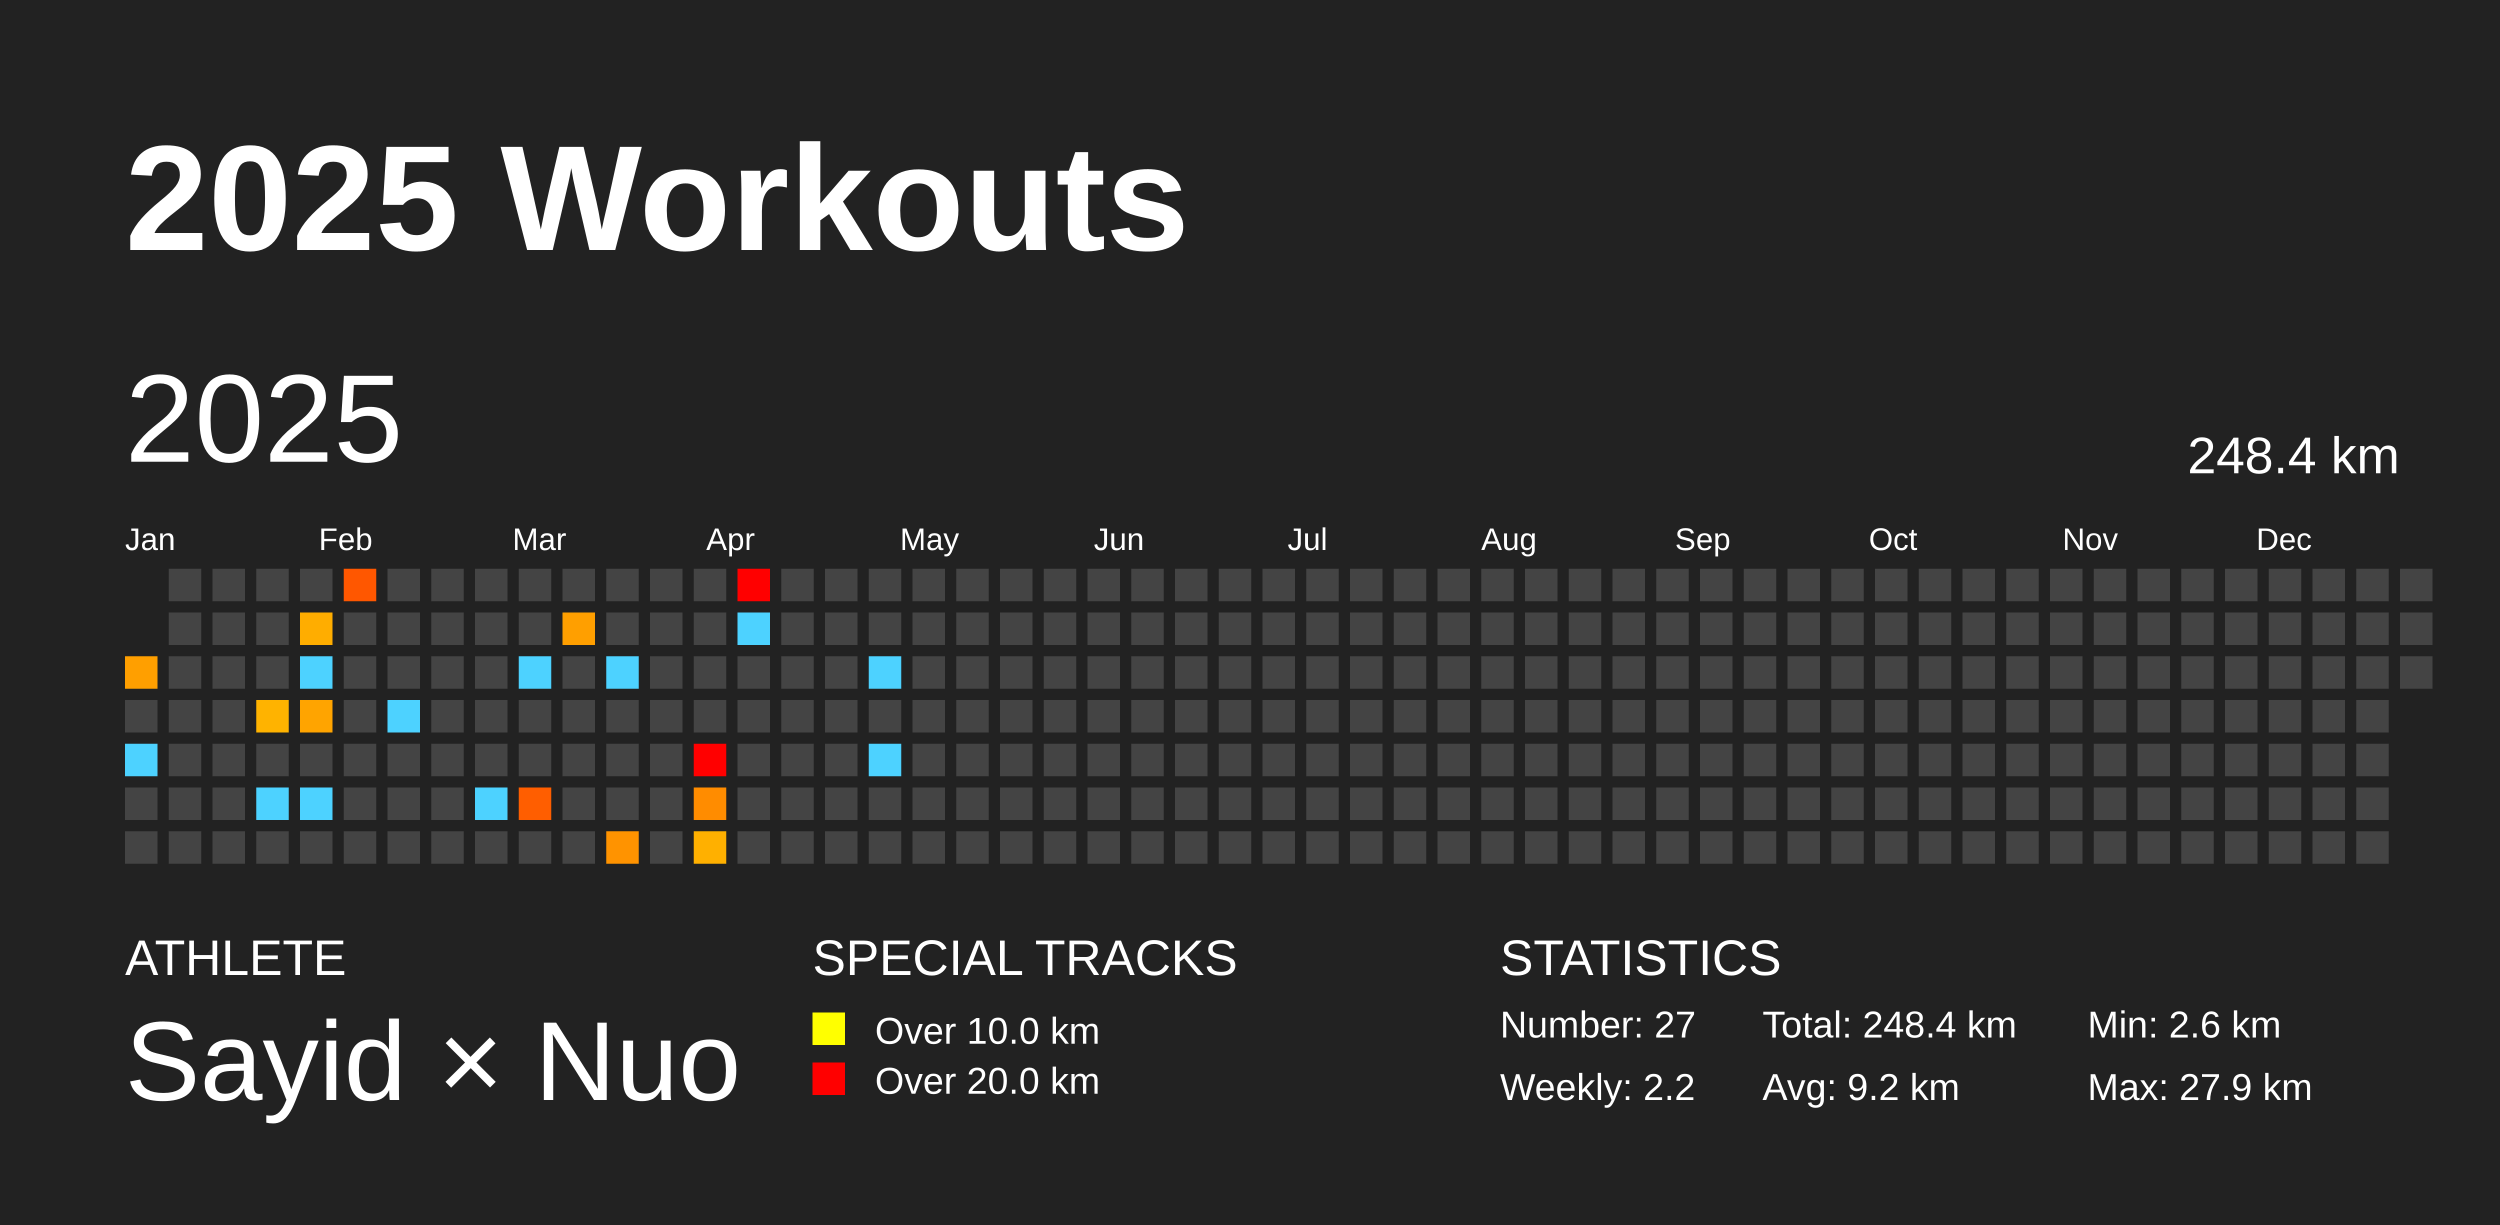
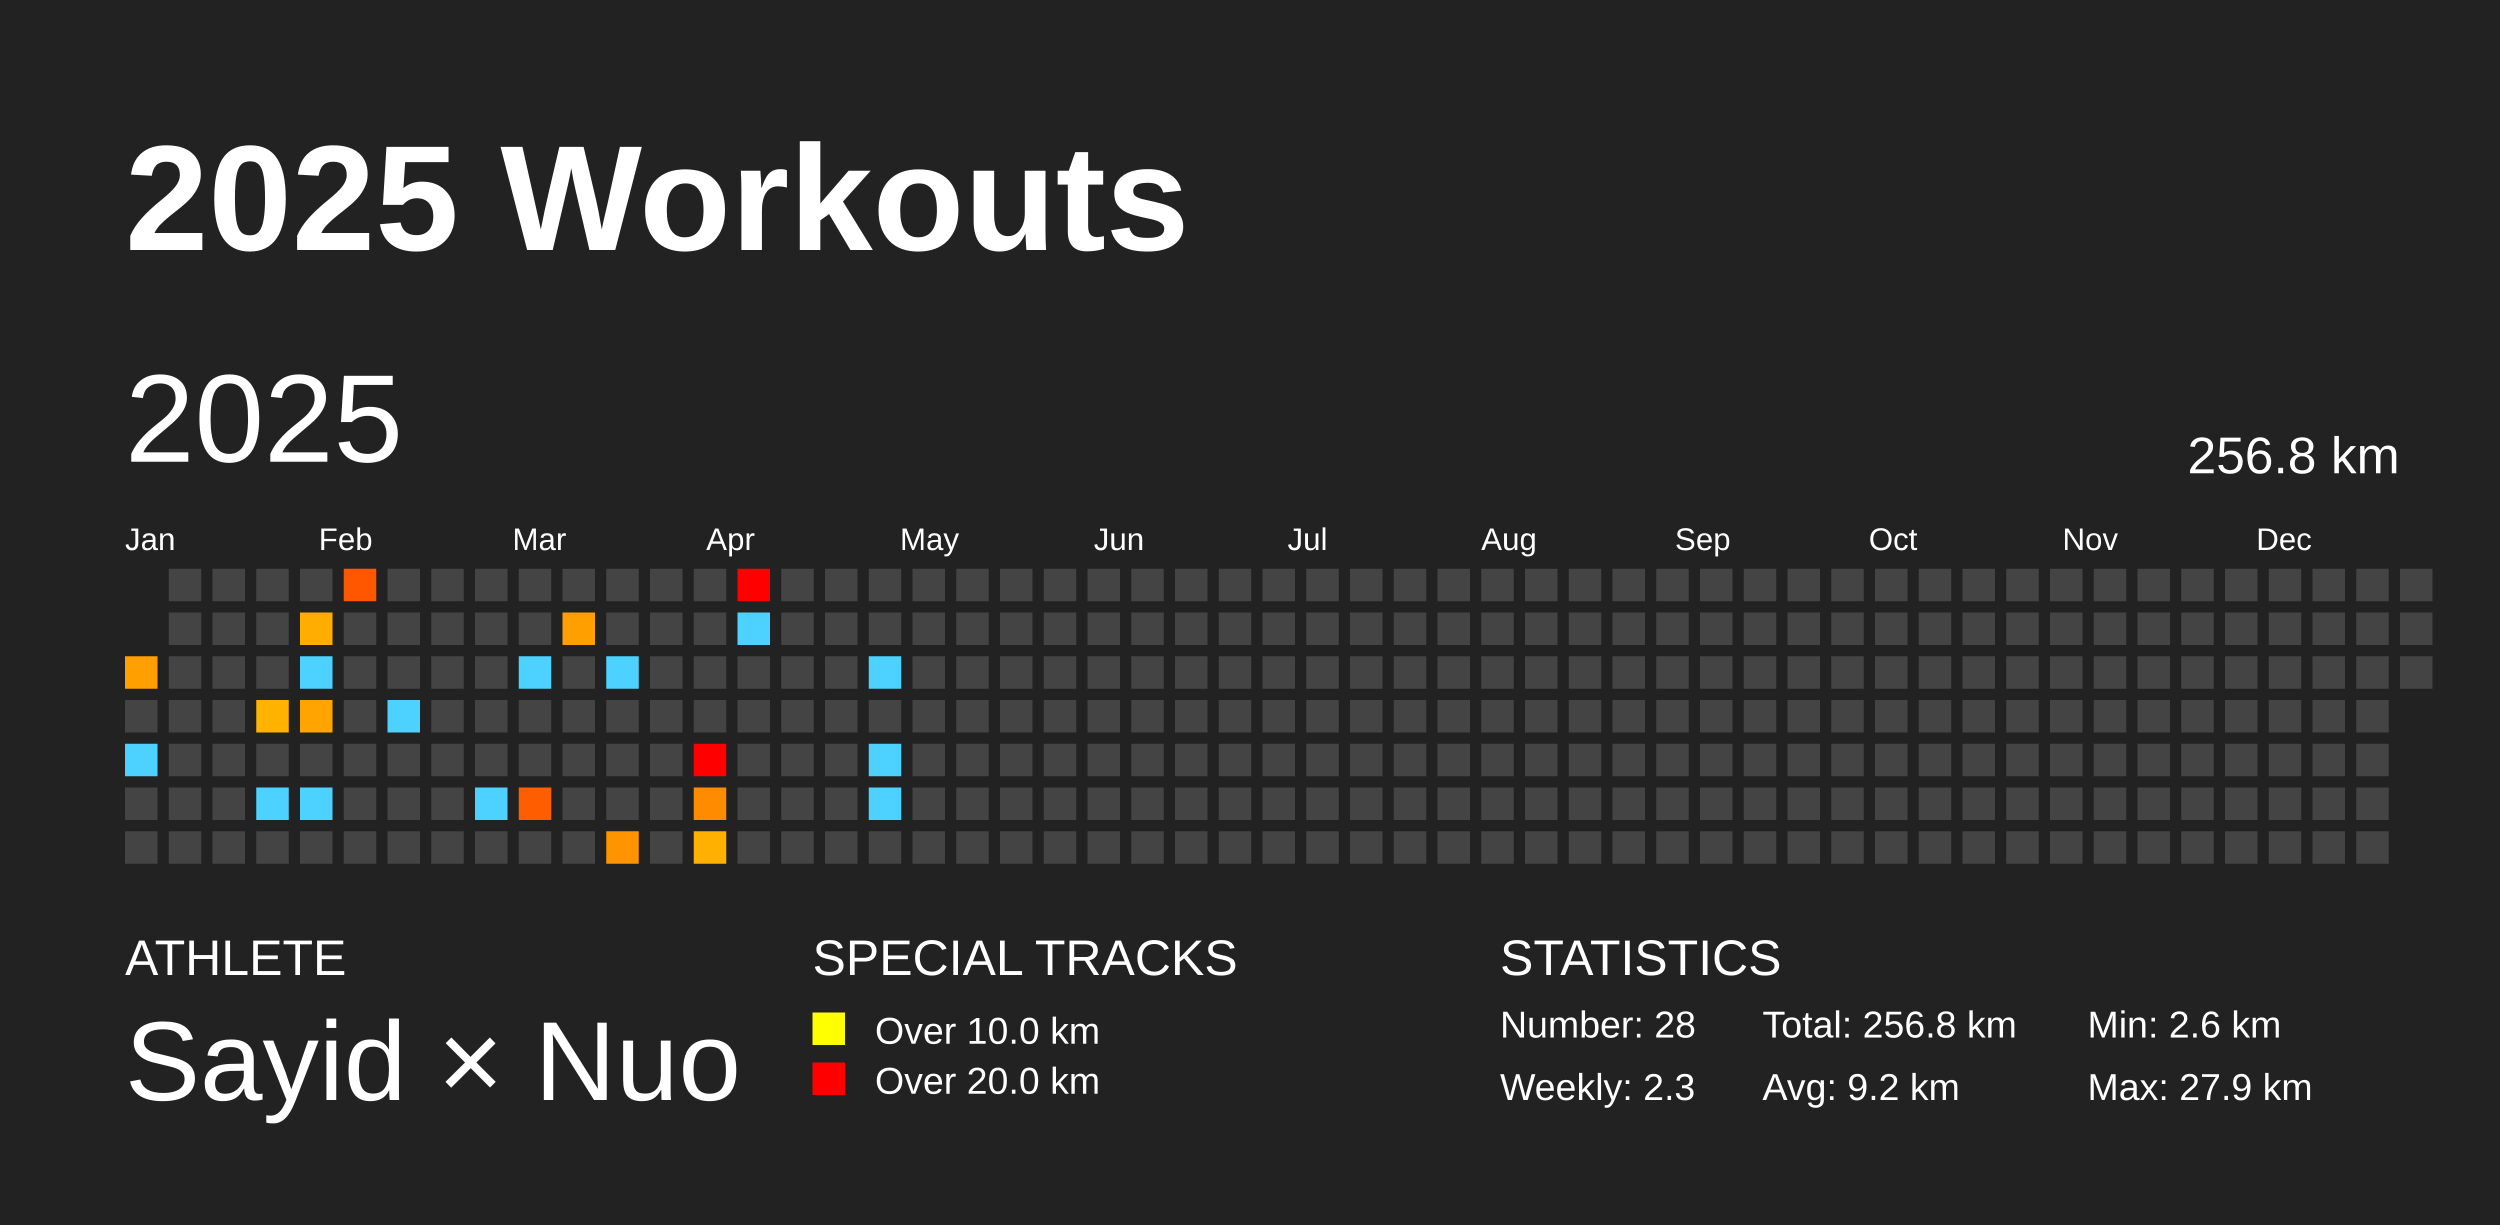
<svg xmlns="http://www.w3.org/2000/svg" baseProfile="full" height="98mm" version="1.1" viewBox="0,0,200,98" width="200mm">
  <defs />
  <rect fill="#222222" height="98" width="200" x="0" y="0" />
  <text fill="#FFFFFF" style="font-size:12px; font-family:Arial; font-weight:bold;" x="10" y="20">2025 Workouts</text>
  <text fill="#FFFFFF" style="font-size:4px; font-family:Arial" x="10" y="78">ATHLETE</text>
  <text fill="#FFFFFF" style="font-size:9px; font-family:Arial" x="10" y="88">Sayid × Nuo</text>
  <text fill="#FFFFFF" style="font-size:4px; font-family:Arial" x="65" y="78">SPECIAL TRACKS</text>
  <rect fill="yellow" height="2.6" width="2.6" x="65" y="81" />
  <text fill="#FFFFFF" style="font-size:3px; font-family:Arial" x="70" y="83.5">Over 10.0 km</text>
  <rect fill="red" height="2.6" width="2.6" x="65" y="85" />
  <text fill="#FFFFFF" style="font-size:3px; font-family:Arial" x="70" y="87.5">Over 20.0 km</text>
  <text fill="#FFFFFF" style="font-size:4px; font-family:Arial" x="120" y="78">STATISTICS</text>
-   <text fill="#FFFFFF" style="font-size:3px; font-family:Arial" x="120" y="83">Number: 27</text>
-   <text fill="#FFFFFF" style="font-size:3px; font-family:Arial" x="120" y="88">Weekly: 2.2</text>
-   <text fill="#FFFFFF" style="font-size:3px; font-family:Arial" x="141" y="83">Total: 248.4 km</text>
+   <text fill="#FFFFFF" style="font-size:3px; font-family:Arial" x="120" y="83">Number: 28</text>
+   <text fill="#FFFFFF" style="font-size:3px; font-family:Arial" x="120" y="88">Weekly: 2.3</text>
+   <text fill="#FFFFFF" style="font-size:3px; font-family:Arial" x="141" y="83">Total: 256.8 km</text>
  <text fill="#FFFFFF" style="font-size:3px; font-family:Arial" x="141" y="88">Avg: 9.2 km</text>
  <text fill="#FFFFFF" style="font-size:3px; font-family:Arial" x="167" y="83">Min: 2.6 km</text>
  <text fill="#FFFFFF" style="font-size:3px; font-family:Arial" x="167" y="88">Max: 27.9 km</text>
  <text dominant-baseline="hanging" fill="#FFFFFF" style="font-size:10.0px; font-family:Arial;" x="10" y="30">2025</text>
-   <text dominant-baseline="hanging" fill="#FFFFFF" style="font-size:4.125px; font-family:Arial;" x="175" y="35">248.4 km</text>
+   <text dominant-baseline="hanging" fill="#FFFFFF" style="font-size:4.125px; font-family:Arial;" x="175" y="35">256.8 km</text>
  <text fill="#FFFFFF" style="font-size:2.5px; font-family:Arial" x="10.0" y="44">Jan</text>
  <text fill="#FFFFFF" style="font-size:2.5px; font-family:Arial" x="25.5" y="44">Feb</text>
  <text fill="#FFFFFF" style="font-size:2.5px; font-family:Arial" x="41.0" y="44">Mar</text>
  <text fill="#FFFFFF" style="font-size:2.5px; font-family:Arial" x="56.5" y="44">Apr</text>
  <text fill="#FFFFFF" style="font-size:2.5px; font-family:Arial" x="72.0" y="44">May</text>
  <text fill="#FFFFFF" style="font-size:2.5px; font-family:Arial" x="87.5" y="44">Jun</text>
  <text fill="#FFFFFF" style="font-size:2.5px; font-family:Arial" x="103.0" y="44">Jul</text>
  <text fill="#FFFFFF" style="font-size:2.5px; font-family:Arial" x="118.5" y="44">Aug</text>
  <text fill="#FFFFFF" style="font-size:2.5px; font-family:Arial" x="134.0" y="44">Sep</text>
  <text fill="#FFFFFF" style="font-size:2.5px; font-family:Arial" x="149.5" y="44">Oct</text>
  <text fill="#FFFFFF" style="font-size:2.5px; font-family:Arial" x="165.0" y="44">Nov</text>
  <text fill="#FFFFFF" style="font-size:2.5px; font-family:Arial" x="180.5" y="44">Dec</text>
  <rect fill="#ff9f00" height="2.6" width="2.6" x="10.0" y="52.5" />
  <rect fill="#444444" height="2.6" width="2.6" x="10.0" y="56.0" />
  <rect fill="#4dd2ff" height="2.6" width="2.6" x="10.0" y="59.5" />
  <rect fill="#444444" height="2.6" width="2.6" x="10.0" y="63.0" />
  <rect fill="#444444" height="2.6" width="2.6" x="10.0" y="66.5" />
  <rect fill="#444444" height="2.6" width="2.6" x="13.5" y="45.5" />
  <rect fill="#444444" height="2.6" width="2.6" x="13.5" y="49.0" />
  <rect fill="#444444" height="2.6" width="2.6" x="13.5" y="52.5" />
  <rect fill="#444444" height="2.6" width="2.6" x="13.5" y="56.0" />
  <rect fill="#444444" height="2.6" width="2.6" x="13.5" y="59.5" />
  <rect fill="#444444" height="2.6" width="2.6" x="13.5" y="63.0" />
  <rect fill="#444444" height="2.6" width="2.6" x="13.5" y="66.5" />
  <rect fill="#444444" height="2.6" width="2.6" x="17.0" y="45.5" />
  <rect fill="#444444" height="2.6" width="2.6" x="17.0" y="49.0" />
  <rect fill="#444444" height="2.6" width="2.6" x="17.0" y="52.5" />
  <rect fill="#444444" height="2.6" width="2.6" x="17.0" y="56.0" />
  <rect fill="#444444" height="2.6" width="2.6" x="17.0" y="59.5" />
  <rect fill="#444444" height="2.6" width="2.6" x="17.0" y="63.0" />
  <rect fill="#444444" height="2.6" width="2.6" x="17.0" y="66.5" />
  <rect fill="#444444" height="2.6" width="2.6" x="20.5" y="45.5" />
  <rect fill="#444444" height="2.6" width="2.6" x="20.5" y="49.0" />
  <rect fill="#444444" height="2.6" width="2.6" x="20.5" y="52.5" />
  <rect fill="#ffb300" height="2.6" width="2.6" x="20.5" y="56.0" />
  <rect fill="#444444" height="2.6" width="2.6" x="20.5" y="59.5" />
  <rect fill="#4dd2ff" height="2.6" width="2.6" x="20.5" y="63.0" />
  <rect fill="#444444" height="2.6" width="2.6" x="20.5" y="66.5" />
  <rect fill="#444444" height="2.6" width="2.6" x="24.0" y="45.5" />
  <rect fill="#ffad00" height="2.6" width="2.6" x="24.0" y="49.0" />
  <rect fill="#4dd2ff" height="2.6" width="2.6" x="24.0" y="52.5" />
  <rect fill="#ffa400" height="2.6" width="2.6" x="24.0" y="56.0" />
  <rect fill="#444444" height="2.6" width="2.6" x="24.0" y="59.5" />
  <rect fill="#4dd2ff" height="2.6" width="2.6" x="24.0" y="63.0" />
  <rect fill="#444444" height="2.6" width="2.6" x="24.0" y="66.5" />
  <rect fill="#ff5700" height="2.6" width="2.6" x="27.5" y="45.5" />
  <rect fill="#444444" height="2.6" width="2.6" x="27.5" y="49.0" />
  <rect fill="#444444" height="2.6" width="2.6" x="27.5" y="52.5" />
  <rect fill="#444444" height="2.6" width="2.6" x="27.5" y="56.0" />
  <rect fill="#444444" height="2.6" width="2.6" x="27.5" y="59.5" />
  <rect fill="#444444" height="2.6" width="2.6" x="27.5" y="63.0" />
  <rect fill="#444444" height="2.6" width="2.6" x="27.5" y="66.5" />
  <rect fill="#444444" height="2.6" width="2.6" x="31.0" y="45.5" />
  <rect fill="#444444" height="2.6" width="2.6" x="31.0" y="49.0" />
  <rect fill="#444444" height="2.6" width="2.6" x="31.0" y="52.5" />
  <rect fill="#4dd2ff" height="2.6" width="2.6" x="31.0" y="56.0" />
  <rect fill="#444444" height="2.6" width="2.6" x="31.0" y="59.5" />
  <rect fill="#444444" height="2.6" width="2.6" x="31.0" y="63.0" />
  <rect fill="#444444" height="2.6" width="2.6" x="31.0" y="66.5" />
  <rect fill="#444444" height="2.6" width="2.6" x="34.5" y="45.5" />
  <rect fill="#444444" height="2.6" width="2.6" x="34.5" y="49.0" />
  <rect fill="#444444" height="2.6" width="2.6" x="34.5" y="52.5" />
  <rect fill="#444444" height="2.6" width="2.6" x="34.5" y="56.0" />
  <rect fill="#444444" height="2.6" width="2.6" x="34.5" y="59.5" />
  <rect fill="#444444" height="2.6" width="2.6" x="34.5" y="63.0" />
  <rect fill="#444444" height="2.6" width="2.6" x="34.5" y="66.5" />
  <rect fill="#444444" height="2.6" width="2.6" x="38.0" y="45.5" />
  <rect fill="#444444" height="2.6" width="2.6" x="38.0" y="49.0" />
  <rect fill="#444444" height="2.6" width="2.6" x="38.0" y="52.5" />
  <rect fill="#444444" height="2.6" width="2.6" x="38.0" y="56.0" />
  <rect fill="#444444" height="2.6" width="2.6" x="38.0" y="59.5" />
  <rect fill="#4dd2ff" height="2.6" width="2.6" x="38.0" y="63.0" />
  <rect fill="#444444" height="2.6" width="2.6" x="38.0" y="66.5" />
  <rect fill="#444444" height="2.6" width="2.6" x="41.5" y="45.5" />
  <rect fill="#444444" height="2.6" width="2.6" x="41.5" y="49.0" />
  <rect fill="#4dd2ff" height="2.6" width="2.6" x="41.5" y="52.5" />
  <rect fill="#444444" height="2.6" width="2.6" x="41.5" y="56.0" />
  <rect fill="#444444" height="2.6" width="2.6" x="41.5" y="59.5" />
  <rect fill="#ff5e00" height="2.6" width="2.6" x="41.5" y="63.0" />
  <rect fill="#444444" height="2.6" width="2.6" x="41.5" y="66.5" />
  <rect fill="#444444" height="2.6" width="2.6" x="45.0" y="45.5" />
  <rect fill="#ff9f00" height="2.6" width="2.6" x="45.0" y="49.0" />
  <rect fill="#444444" height="2.6" width="2.6" x="45.0" y="52.5" />
  <rect fill="#444444" height="2.6" width="2.6" x="45.0" y="56.0" />
  <rect fill="#444444" height="2.6" width="2.6" x="45.0" y="59.5" />
  <rect fill="#444444" height="2.6" width="2.6" x="45.0" y="63.0" />
  <rect fill="#444444" height="2.6" width="2.6" x="45.0" y="66.5" />
  <rect fill="#444444" height="2.6" width="2.6" x="48.5" y="45.5" />
  <rect fill="#444444" height="2.6" width="2.6" x="48.5" y="49.0" />
  <rect fill="#4dd2ff" height="2.6" width="2.6" x="48.5" y="52.5" />
  <rect fill="#444444" height="2.6" width="2.6" x="48.5" y="56.0" />
  <rect fill="#444444" height="2.6" width="2.6" x="48.5" y="59.5" />
  <rect fill="#444444" height="2.6" width="2.6" x="48.5" y="63.0" />
  <rect fill="#ff9300" height="2.6" width="2.6" x="48.5" y="66.5" />
  <rect fill="#444444" height="2.6" width="2.6" x="52.0" y="45.5" />
  <rect fill="#444444" height="2.6" width="2.6" x="52.0" y="49.0" />
  <rect fill="#444444" height="2.6" width="2.6" x="52.0" y="52.5" />
  <rect fill="#444444" height="2.6" width="2.6" x="52.0" y="56.0" />
  <rect fill="#444444" height="2.6" width="2.6" x="52.0" y="59.5" />
  <rect fill="#444444" height="2.6" width="2.6" x="52.0" y="63.0" />
  <rect fill="#444444" height="2.6" width="2.6" x="52.0" y="66.5" />
  <rect fill="#444444" height="2.6" width="2.6" x="55.5" y="45.5" />
  <rect fill="#444444" height="2.6" width="2.6" x="55.5" y="49.0" />
  <rect fill="#444444" height="2.6" width="2.6" x="55.5" y="52.5" />
  <rect fill="#444444" height="2.6" width="2.6" x="55.5" y="56.0" />
  <rect fill="red" height="2.6" width="2.6" x="55.5" y="59.5" />
  <rect fill="#ff8c00" height="2.6" width="2.6" x="55.5" y="63.0" />
  <rect fill="#ffb000" height="2.6" width="2.6" x="55.5" y="66.5" />
  <rect fill="red" height="2.6" width="2.6" x="59.0" y="45.5" />
  <rect fill="#4dd2ff" height="2.6" width="2.6" x="59.0" y="49.0" />
  <rect fill="#444444" height="2.6" width="2.6" x="59.0" y="52.5" />
  <rect fill="#444444" height="2.6" width="2.6" x="59.0" y="56.0" />
  <rect fill="#444444" height="2.6" width="2.6" x="59.0" y="59.5" />
  <rect fill="#444444" height="2.6" width="2.6" x="59.0" y="63.0" />
  <rect fill="#444444" height="2.6" width="2.6" x="59.0" y="66.5" />
  <rect fill="#444444" height="2.6" width="2.6" x="62.5" y="45.5" />
  <rect fill="#444444" height="2.6" width="2.6" x="62.5" y="49.0" />
  <rect fill="#444444" height="2.6" width="2.6" x="62.5" y="52.5" />
  <rect fill="#444444" height="2.6" width="2.6" x="62.5" y="56.0" />
  <rect fill="#444444" height="2.6" width="2.6" x="62.5" y="59.5" />
  <rect fill="#444444" height="2.6" width="2.6" x="62.5" y="63.0" />
  <rect fill="#444444" height="2.6" width="2.6" x="62.5" y="66.5" />
  <rect fill="#444444" height="2.6" width="2.6" x="66.0" y="45.5" />
  <rect fill="#444444" height="2.6" width="2.6" x="66.0" y="49.0" />
  <rect fill="#444444" height="2.6" width="2.6" x="66.0" y="52.5" />
  <rect fill="#444444" height="2.6" width="2.6" x="66.0" y="56.0" />
  <rect fill="#444444" height="2.6" width="2.6" x="66.0" y="59.5" />
  <rect fill="#444444" height="2.6" width="2.6" x="66.0" y="63.0" />
  <rect fill="#444444" height="2.6" width="2.6" x="66.0" y="66.5" />
  <rect fill="#444444" height="2.6" width="2.6" x="69.5" y="45.5" />
  <rect fill="#444444" height="2.6" width="2.6" x="69.5" y="49.0" />
  <rect fill="#4dd2ff" height="2.6" width="2.6" x="69.5" y="52.5" />
  <rect fill="#444444" height="2.6" width="2.6" x="69.5" y="56.0" />
  <rect fill="#4dd2ff" height="2.6" width="2.6" x="69.5" y="59.5" />
-   <rect fill="#444444" height="2.6" width="2.6" x="69.5" y="63.0" />
+   <rect fill="#4dd2ff" height="2.6" width="2.6" x="69.5" y="63.0" />
  <rect fill="#444444" height="2.6" width="2.6" x="69.5" y="66.5" />
  <rect fill="#444444" height="2.6" width="2.6" x="73.0" y="45.5" />
  <rect fill="#444444" height="2.6" width="2.6" x="73.0" y="49.0" />
  <rect fill="#444444" height="2.6" width="2.6" x="73.0" y="52.5" />
  <rect fill="#444444" height="2.6" width="2.6" x="73.0" y="56.0" />
  <rect fill="#444444" height="2.6" width="2.6" x="73.0" y="59.5" />
  <rect fill="#444444" height="2.6" width="2.6" x="73.0" y="63.0" />
  <rect fill="#444444" height="2.6" width="2.6" x="73.0" y="66.5" />
  <rect fill="#444444" height="2.6" width="2.6" x="76.5" y="45.5" />
  <rect fill="#444444" height="2.6" width="2.6" x="76.5" y="49.0" />
  <rect fill="#444444" height="2.6" width="2.6" x="76.5" y="52.5" />
  <rect fill="#444444" height="2.6" width="2.6" x="76.5" y="56.0" />
  <rect fill="#444444" height="2.6" width="2.6" x="76.5" y="59.5" />
  <rect fill="#444444" height="2.6" width="2.6" x="76.5" y="63.0" />
  <rect fill="#444444" height="2.6" width="2.6" x="76.5" y="66.5" />
  <rect fill="#444444" height="2.6" width="2.6" x="80.0" y="45.5" />
  <rect fill="#444444" height="2.6" width="2.6" x="80.0" y="49.0" />
  <rect fill="#444444" height="2.6" width="2.6" x="80.0" y="52.5" />
  <rect fill="#444444" height="2.6" width="2.6" x="80.0" y="56.0" />
  <rect fill="#444444" height="2.6" width="2.6" x="80.0" y="59.5" />
  <rect fill="#444444" height="2.6" width="2.6" x="80.0" y="63.0" />
  <rect fill="#444444" height="2.6" width="2.6" x="80.0" y="66.5" />
  <rect fill="#444444" height="2.6" width="2.6" x="83.5" y="45.5" />
  <rect fill="#444444" height="2.6" width="2.6" x="83.5" y="49.0" />
  <rect fill="#444444" height="2.6" width="2.6" x="83.5" y="52.5" />
  <rect fill="#444444" height="2.6" width="2.6" x="83.5" y="56.0" />
  <rect fill="#444444" height="2.6" width="2.6" x="83.5" y="59.5" />
  <rect fill="#444444" height="2.6" width="2.6" x="83.5" y="63.0" />
  <rect fill="#444444" height="2.6" width="2.6" x="83.5" y="66.5" />
  <rect fill="#444444" height="2.6" width="2.6" x="87.0" y="45.5" />
  <rect fill="#444444" height="2.6" width="2.6" x="87.0" y="49.0" />
  <rect fill="#444444" height="2.6" width="2.6" x="87.0" y="52.5" />
  <rect fill="#444444" height="2.6" width="2.6" x="87.0" y="56.0" />
  <rect fill="#444444" height="2.6" width="2.6" x="87.0" y="59.5" />
  <rect fill="#444444" height="2.6" width="2.6" x="87.0" y="63.0" />
  <rect fill="#444444" height="2.6" width="2.6" x="87.0" y="66.5" />
  <rect fill="#444444" height="2.6" width="2.6" x="90.5" y="45.5" />
  <rect fill="#444444" height="2.6" width="2.6" x="90.5" y="49.0" />
  <rect fill="#444444" height="2.6" width="2.6" x="90.5" y="52.5" />
  <rect fill="#444444" height="2.6" width="2.6" x="90.5" y="56.0" />
  <rect fill="#444444" height="2.6" width="2.6" x="90.5" y="59.5" />
  <rect fill="#444444" height="2.6" width="2.6" x="90.5" y="63.0" />
  <rect fill="#444444" height="2.6" width="2.6" x="90.5" y="66.5" />
  <rect fill="#444444" height="2.6" width="2.6" x="94.0" y="45.5" />
  <rect fill="#444444" height="2.6" width="2.6" x="94.0" y="49.0" />
  <rect fill="#444444" height="2.6" width="2.6" x="94.0" y="52.5" />
  <rect fill="#444444" height="2.6" width="2.6" x="94.0" y="56.0" />
  <rect fill="#444444" height="2.6" width="2.6" x="94.0" y="59.5" />
  <rect fill="#444444" height="2.6" width="2.6" x="94.0" y="63.0" />
  <rect fill="#444444" height="2.6" width="2.6" x="94.0" y="66.5" />
  <rect fill="#444444" height="2.6" width="2.6" x="97.5" y="45.5" />
  <rect fill="#444444" height="2.6" width="2.6" x="97.5" y="49.0" />
  <rect fill="#444444" height="2.6" width="2.6" x="97.5" y="52.5" />
  <rect fill="#444444" height="2.6" width="2.6" x="97.5" y="56.0" />
  <rect fill="#444444" height="2.6" width="2.6" x="97.5" y="59.5" />
  <rect fill="#444444" height="2.6" width="2.6" x="97.5" y="63.0" />
  <rect fill="#444444" height="2.6" width="2.6" x="97.5" y="66.5" />
  <rect fill="#444444" height="2.6" width="2.6" x="101.0" y="45.5" />
  <rect fill="#444444" height="2.6" width="2.6" x="101.0" y="49.0" />
  <rect fill="#444444" height="2.6" width="2.6" x="101.0" y="52.5" />
  <rect fill="#444444" height="2.6" width="2.6" x="101.0" y="56.0" />
  <rect fill="#444444" height="2.6" width="2.6" x="101.0" y="59.5" />
  <rect fill="#444444" height="2.6" width="2.6" x="101.0" y="63.0" />
  <rect fill="#444444" height="2.6" width="2.6" x="101.0" y="66.5" />
  <rect fill="#444444" height="2.6" width="2.6" x="104.5" y="45.5" />
  <rect fill="#444444" height="2.6" width="2.6" x="104.5" y="49.0" />
  <rect fill="#444444" height="2.6" width="2.6" x="104.5" y="52.5" />
  <rect fill="#444444" height="2.6" width="2.6" x="104.5" y="56.0" />
  <rect fill="#444444" height="2.6" width="2.6" x="104.5" y="59.5" />
  <rect fill="#444444" height="2.6" width="2.6" x="104.5" y="63.0" />
  <rect fill="#444444" height="2.6" width="2.6" x="104.5" y="66.5" />
  <rect fill="#444444" height="2.6" width="2.6" x="108.0" y="45.5" />
  <rect fill="#444444" height="2.6" width="2.6" x="108.0" y="49.0" />
  <rect fill="#444444" height="2.6" width="2.6" x="108.0" y="52.5" />
  <rect fill="#444444" height="2.6" width="2.6" x="108.0" y="56.0" />
  <rect fill="#444444" height="2.6" width="2.6" x="108.0" y="59.5" />
  <rect fill="#444444" height="2.6" width="2.6" x="108.0" y="63.0" />
  <rect fill="#444444" height="2.6" width="2.6" x="108.0" y="66.5" />
  <rect fill="#444444" height="2.6" width="2.6" x="111.5" y="45.5" />
  <rect fill="#444444" height="2.6" width="2.6" x="111.5" y="49.0" />
  <rect fill="#444444" height="2.6" width="2.6" x="111.5" y="52.5" />
  <rect fill="#444444" height="2.6" width="2.6" x="111.5" y="56.0" />
  <rect fill="#444444" height="2.6" width="2.6" x="111.5" y="59.5" />
  <rect fill="#444444" height="2.6" width="2.6" x="111.5" y="63.0" />
  <rect fill="#444444" height="2.6" width="2.6" x="111.5" y="66.5" />
  <rect fill="#444444" height="2.6" width="2.6" x="115.0" y="45.5" />
  <rect fill="#444444" height="2.6" width="2.6" x="115.0" y="49.0" />
  <rect fill="#444444" height="2.6" width="2.6" x="115.0" y="52.5" />
  <rect fill="#444444" height="2.6" width="2.6" x="115.0" y="56.0" />
  <rect fill="#444444" height="2.6" width="2.6" x="115.0" y="59.5" />
  <rect fill="#444444" height="2.6" width="2.6" x="115.0" y="63.0" />
  <rect fill="#444444" height="2.6" width="2.6" x="115.0" y="66.5" />
  <rect fill="#444444" height="2.6" width="2.6" x="118.5" y="45.5" />
  <rect fill="#444444" height="2.6" width="2.6" x="118.5" y="49.0" />
  <rect fill="#444444" height="2.6" width="2.6" x="118.5" y="52.5" />
  <rect fill="#444444" height="2.6" width="2.6" x="118.5" y="56.0" />
  <rect fill="#444444" height="2.6" width="2.6" x="118.5" y="59.5" />
  <rect fill="#444444" height="2.6" width="2.6" x="118.5" y="63.0" />
  <rect fill="#444444" height="2.6" width="2.6" x="118.5" y="66.5" />
  <rect fill="#444444" height="2.6" width="2.6" x="122.0" y="45.5" />
  <rect fill="#444444" height="2.6" width="2.6" x="122.0" y="49.0" />
  <rect fill="#444444" height="2.6" width="2.6" x="122.0" y="52.5" />
  <rect fill="#444444" height="2.6" width="2.6" x="122.0" y="56.0" />
  <rect fill="#444444" height="2.6" width="2.6" x="122.0" y="59.5" />
  <rect fill="#444444" height="2.6" width="2.6" x="122.0" y="63.0" />
  <rect fill="#444444" height="2.6" width="2.6" x="122.0" y="66.5" />
  <rect fill="#444444" height="2.6" width="2.6" x="125.5" y="45.5" />
  <rect fill="#444444" height="2.6" width="2.6" x="125.5" y="49.0" />
  <rect fill="#444444" height="2.6" width="2.6" x="125.5" y="52.5" />
  <rect fill="#444444" height="2.6" width="2.6" x="125.5" y="56.0" />
  <rect fill="#444444" height="2.6" width="2.6" x="125.5" y="59.5" />
  <rect fill="#444444" height="2.6" width="2.6" x="125.5" y="63.0" />
  <rect fill="#444444" height="2.6" width="2.6" x="125.5" y="66.5" />
  <rect fill="#444444" height="2.6" width="2.6" x="129.0" y="45.5" />
  <rect fill="#444444" height="2.6" width="2.6" x="129.0" y="49.0" />
  <rect fill="#444444" height="2.6" width="2.6" x="129.0" y="52.5" />
  <rect fill="#444444" height="2.6" width="2.6" x="129.0" y="56.0" />
  <rect fill="#444444" height="2.6" width="2.6" x="129.0" y="59.5" />
  <rect fill="#444444" height="2.6" width="2.6" x="129.0" y="63.0" />
  <rect fill="#444444" height="2.6" width="2.6" x="129.0" y="66.5" />
  <rect fill="#444444" height="2.6" width="2.6" x="132.5" y="45.5" />
  <rect fill="#444444" height="2.6" width="2.6" x="132.5" y="49.0" />
  <rect fill="#444444" height="2.6" width="2.6" x="132.5" y="52.5" />
  <rect fill="#444444" height="2.6" width="2.6" x="132.5" y="56.0" />
  <rect fill="#444444" height="2.6" width="2.6" x="132.5" y="59.5" />
  <rect fill="#444444" height="2.6" width="2.6" x="132.5" y="63.0" />
  <rect fill="#444444" height="2.6" width="2.6" x="132.5" y="66.5" />
  <rect fill="#444444" height="2.6" width="2.6" x="136.0" y="45.5" />
  <rect fill="#444444" height="2.6" width="2.6" x="136.0" y="49.0" />
  <rect fill="#444444" height="2.6" width="2.6" x="136.0" y="52.5" />
  <rect fill="#444444" height="2.6" width="2.6" x="136.0" y="56.0" />
  <rect fill="#444444" height="2.6" width="2.6" x="136.0" y="59.5" />
  <rect fill="#444444" height="2.6" width="2.6" x="136.0" y="63.0" />
  <rect fill="#444444" height="2.6" width="2.6" x="136.0" y="66.5" />
  <rect fill="#444444" height="2.6" width="2.6" x="139.5" y="45.5" />
  <rect fill="#444444" height="2.6" width="2.6" x="139.5" y="49.0" />
  <rect fill="#444444" height="2.6" width="2.6" x="139.5" y="52.5" />
  <rect fill="#444444" height="2.6" width="2.6" x="139.5" y="56.0" />
  <rect fill="#444444" height="2.6" width="2.6" x="139.5" y="59.5" />
  <rect fill="#444444" height="2.6" width="2.6" x="139.5" y="63.0" />
  <rect fill="#444444" height="2.6" width="2.6" x="139.5" y="66.5" />
  <rect fill="#444444" height="2.6" width="2.6" x="143.0" y="45.5" />
  <rect fill="#444444" height="2.6" width="2.6" x="143.0" y="49.0" />
  <rect fill="#444444" height="2.6" width="2.6" x="143.0" y="52.5" />
  <rect fill="#444444" height="2.6" width="2.6" x="143.0" y="56.0" />
  <rect fill="#444444" height="2.6" width="2.6" x="143.0" y="59.5" />
  <rect fill="#444444" height="2.6" width="2.6" x="143.0" y="63.0" />
  <rect fill="#444444" height="2.6" width="2.6" x="143.0" y="66.5" />
  <rect fill="#444444" height="2.6" width="2.6" x="146.5" y="45.5" />
  <rect fill="#444444" height="2.6" width="2.6" x="146.5" y="49.0" />
  <rect fill="#444444" height="2.6" width="2.6" x="146.5" y="52.5" />
  <rect fill="#444444" height="2.6" width="2.6" x="146.5" y="56.0" />
  <rect fill="#444444" height="2.6" width="2.6" x="146.5" y="59.5" />
  <rect fill="#444444" height="2.6" width="2.6" x="146.5" y="63.0" />
  <rect fill="#444444" height="2.6" width="2.6" x="146.5" y="66.5" />
  <rect fill="#444444" height="2.6" width="2.6" x="150.0" y="45.5" />
  <rect fill="#444444" height="2.6" width="2.6" x="150.0" y="49.0" />
  <rect fill="#444444" height="2.6" width="2.6" x="150.0" y="52.5" />
  <rect fill="#444444" height="2.6" width="2.6" x="150.0" y="56.0" />
  <rect fill="#444444" height="2.6" width="2.6" x="150.0" y="59.5" />
  <rect fill="#444444" height="2.6" width="2.6" x="150.0" y="63.0" />
  <rect fill="#444444" height="2.6" width="2.6" x="150.0" y="66.5" />
  <rect fill="#444444" height="2.6" width="2.6" x="153.5" y="45.5" />
  <rect fill="#444444" height="2.6" width="2.6" x="153.5" y="49.0" />
  <rect fill="#444444" height="2.6" width="2.6" x="153.5" y="52.5" />
  <rect fill="#444444" height="2.6" width="2.6" x="153.5" y="56.0" />
  <rect fill="#444444" height="2.6" width="2.6" x="153.5" y="59.5" />
  <rect fill="#444444" height="2.6" width="2.6" x="153.5" y="63.0" />
  <rect fill="#444444" height="2.6" width="2.6" x="153.5" y="66.5" />
  <rect fill="#444444" height="2.6" width="2.6" x="157.0" y="45.5" />
  <rect fill="#444444" height="2.6" width="2.6" x="157.0" y="49.0" />
  <rect fill="#444444" height="2.6" width="2.6" x="157.0" y="52.5" />
  <rect fill="#444444" height="2.6" width="2.6" x="157.0" y="56.0" />
  <rect fill="#444444" height="2.6" width="2.6" x="157.0" y="59.5" />
  <rect fill="#444444" height="2.6" width="2.6" x="157.0" y="63.0" />
  <rect fill="#444444" height="2.6" width="2.6" x="157.0" y="66.5" />
  <rect fill="#444444" height="2.6" width="2.6" x="160.5" y="45.5" />
  <rect fill="#444444" height="2.6" width="2.6" x="160.5" y="49.0" />
  <rect fill="#444444" height="2.6" width="2.6" x="160.5" y="52.5" />
  <rect fill="#444444" height="2.6" width="2.6" x="160.5" y="56.0" />
  <rect fill="#444444" height="2.6" width="2.6" x="160.5" y="59.5" />
  <rect fill="#444444" height="2.6" width="2.6" x="160.5" y="63.0" />
  <rect fill="#444444" height="2.6" width="2.6" x="160.5" y="66.5" />
  <rect fill="#444444" height="2.6" width="2.6" x="164.0" y="45.5" />
  <rect fill="#444444" height="2.6" width="2.6" x="164.0" y="49.0" />
  <rect fill="#444444" height="2.6" width="2.6" x="164.0" y="52.5" />
  <rect fill="#444444" height="2.6" width="2.6" x="164.0" y="56.0" />
  <rect fill="#444444" height="2.6" width="2.6" x="164.0" y="59.5" />
  <rect fill="#444444" height="2.6" width="2.6" x="164.0" y="63.0" />
  <rect fill="#444444" height="2.6" width="2.6" x="164.0" y="66.5" />
  <rect fill="#444444" height="2.6" width="2.6" x="167.5" y="45.5" />
  <rect fill="#444444" height="2.6" width="2.6" x="167.5" y="49.0" />
  <rect fill="#444444" height="2.6" width="2.6" x="167.5" y="52.5" />
  <rect fill="#444444" height="2.6" width="2.6" x="167.5" y="56.0" />
  <rect fill="#444444" height="2.6" width="2.6" x="167.5" y="59.5" />
  <rect fill="#444444" height="2.6" width="2.6" x="167.5" y="63.0" />
  <rect fill="#444444" height="2.6" width="2.6" x="167.5" y="66.5" />
  <rect fill="#444444" height="2.6" width="2.6" x="171.0" y="45.5" />
  <rect fill="#444444" height="2.6" width="2.6" x="171.0" y="49.0" />
  <rect fill="#444444" height="2.6" width="2.6" x="171.0" y="52.5" />
  <rect fill="#444444" height="2.6" width="2.6" x="171.0" y="56.0" />
  <rect fill="#444444" height="2.6" width="2.6" x="171.0" y="59.5" />
  <rect fill="#444444" height="2.6" width="2.6" x="171.0" y="63.0" />
  <rect fill="#444444" height="2.6" width="2.6" x="171.0" y="66.5" />
  <rect fill="#444444" height="2.6" width="2.6" x="174.5" y="45.5" />
  <rect fill="#444444" height="2.6" width="2.6" x="174.5" y="49.0" />
  <rect fill="#444444" height="2.6" width="2.6" x="174.5" y="52.5" />
  <rect fill="#444444" height="2.6" width="2.6" x="174.5" y="56.0" />
  <rect fill="#444444" height="2.6" width="2.6" x="174.5" y="59.5" />
  <rect fill="#444444" height="2.6" width="2.6" x="174.5" y="63.0" />
  <rect fill="#444444" height="2.6" width="2.6" x="174.5" y="66.5" />
  <rect fill="#444444" height="2.6" width="2.6" x="178.0" y="45.5" />
  <rect fill="#444444" height="2.6" width="2.6" x="178.0" y="49.0" />
  <rect fill="#444444" height="2.6" width="2.6" x="178.0" y="52.5" />
  <rect fill="#444444" height="2.6" width="2.6" x="178.0" y="56.0" />
  <rect fill="#444444" height="2.6" width="2.6" x="178.0" y="59.5" />
  <rect fill="#444444" height="2.6" width="2.6" x="178.0" y="63.0" />
  <rect fill="#444444" height="2.6" width="2.6" x="178.0" y="66.5" />
  <rect fill="#444444" height="2.6" width="2.6" x="181.5" y="45.5" />
  <rect fill="#444444" height="2.6" width="2.6" x="181.5" y="49.0" />
  <rect fill="#444444" height="2.6" width="2.6" x="181.5" y="52.5" />
  <rect fill="#444444" height="2.6" width="2.6" x="181.5" y="56.0" />
  <rect fill="#444444" height="2.6" width="2.6" x="181.5" y="59.5" />
  <rect fill="#444444" height="2.6" width="2.6" x="181.5" y="63.0" />
  <rect fill="#444444" height="2.6" width="2.6" x="181.5" y="66.5" />
  <rect fill="#444444" height="2.6" width="2.6" x="185.0" y="45.5" />
  <rect fill="#444444" height="2.6" width="2.6" x="185.0" y="49.0" />
  <rect fill="#444444" height="2.6" width="2.6" x="185.0" y="52.5" />
  <rect fill="#444444" height="2.6" width="2.6" x="185.0" y="56.0" />
  <rect fill="#444444" height="2.6" width="2.6" x="185.0" y="59.5" />
  <rect fill="#444444" height="2.6" width="2.6" x="185.0" y="63.0" />
  <rect fill="#444444" height="2.6" width="2.6" x="185.0" y="66.5" />
  <rect fill="#444444" height="2.6" width="2.6" x="188.5" y="45.5" />
  <rect fill="#444444" height="2.6" width="2.6" x="188.5" y="49.0" />
  <rect fill="#444444" height="2.6" width="2.6" x="188.5" y="52.5" />
  <rect fill="#444444" height="2.6" width="2.6" x="188.5" y="56.0" />
  <rect fill="#444444" height="2.6" width="2.6" x="188.5" y="59.5" />
  <rect fill="#444444" height="2.6" width="2.6" x="188.5" y="63.0" />
  <rect fill="#444444" height="2.6" width="2.6" x="188.5" y="66.5" />
  <rect fill="#444444" height="2.6" width="2.6" x="192.0" y="45.5" />
  <rect fill="#444444" height="2.6" width="2.6" x="192.0" y="49.0" />
  <rect fill="#444444" height="2.6" width="2.6" x="192.0" y="52.5" />
</svg>
